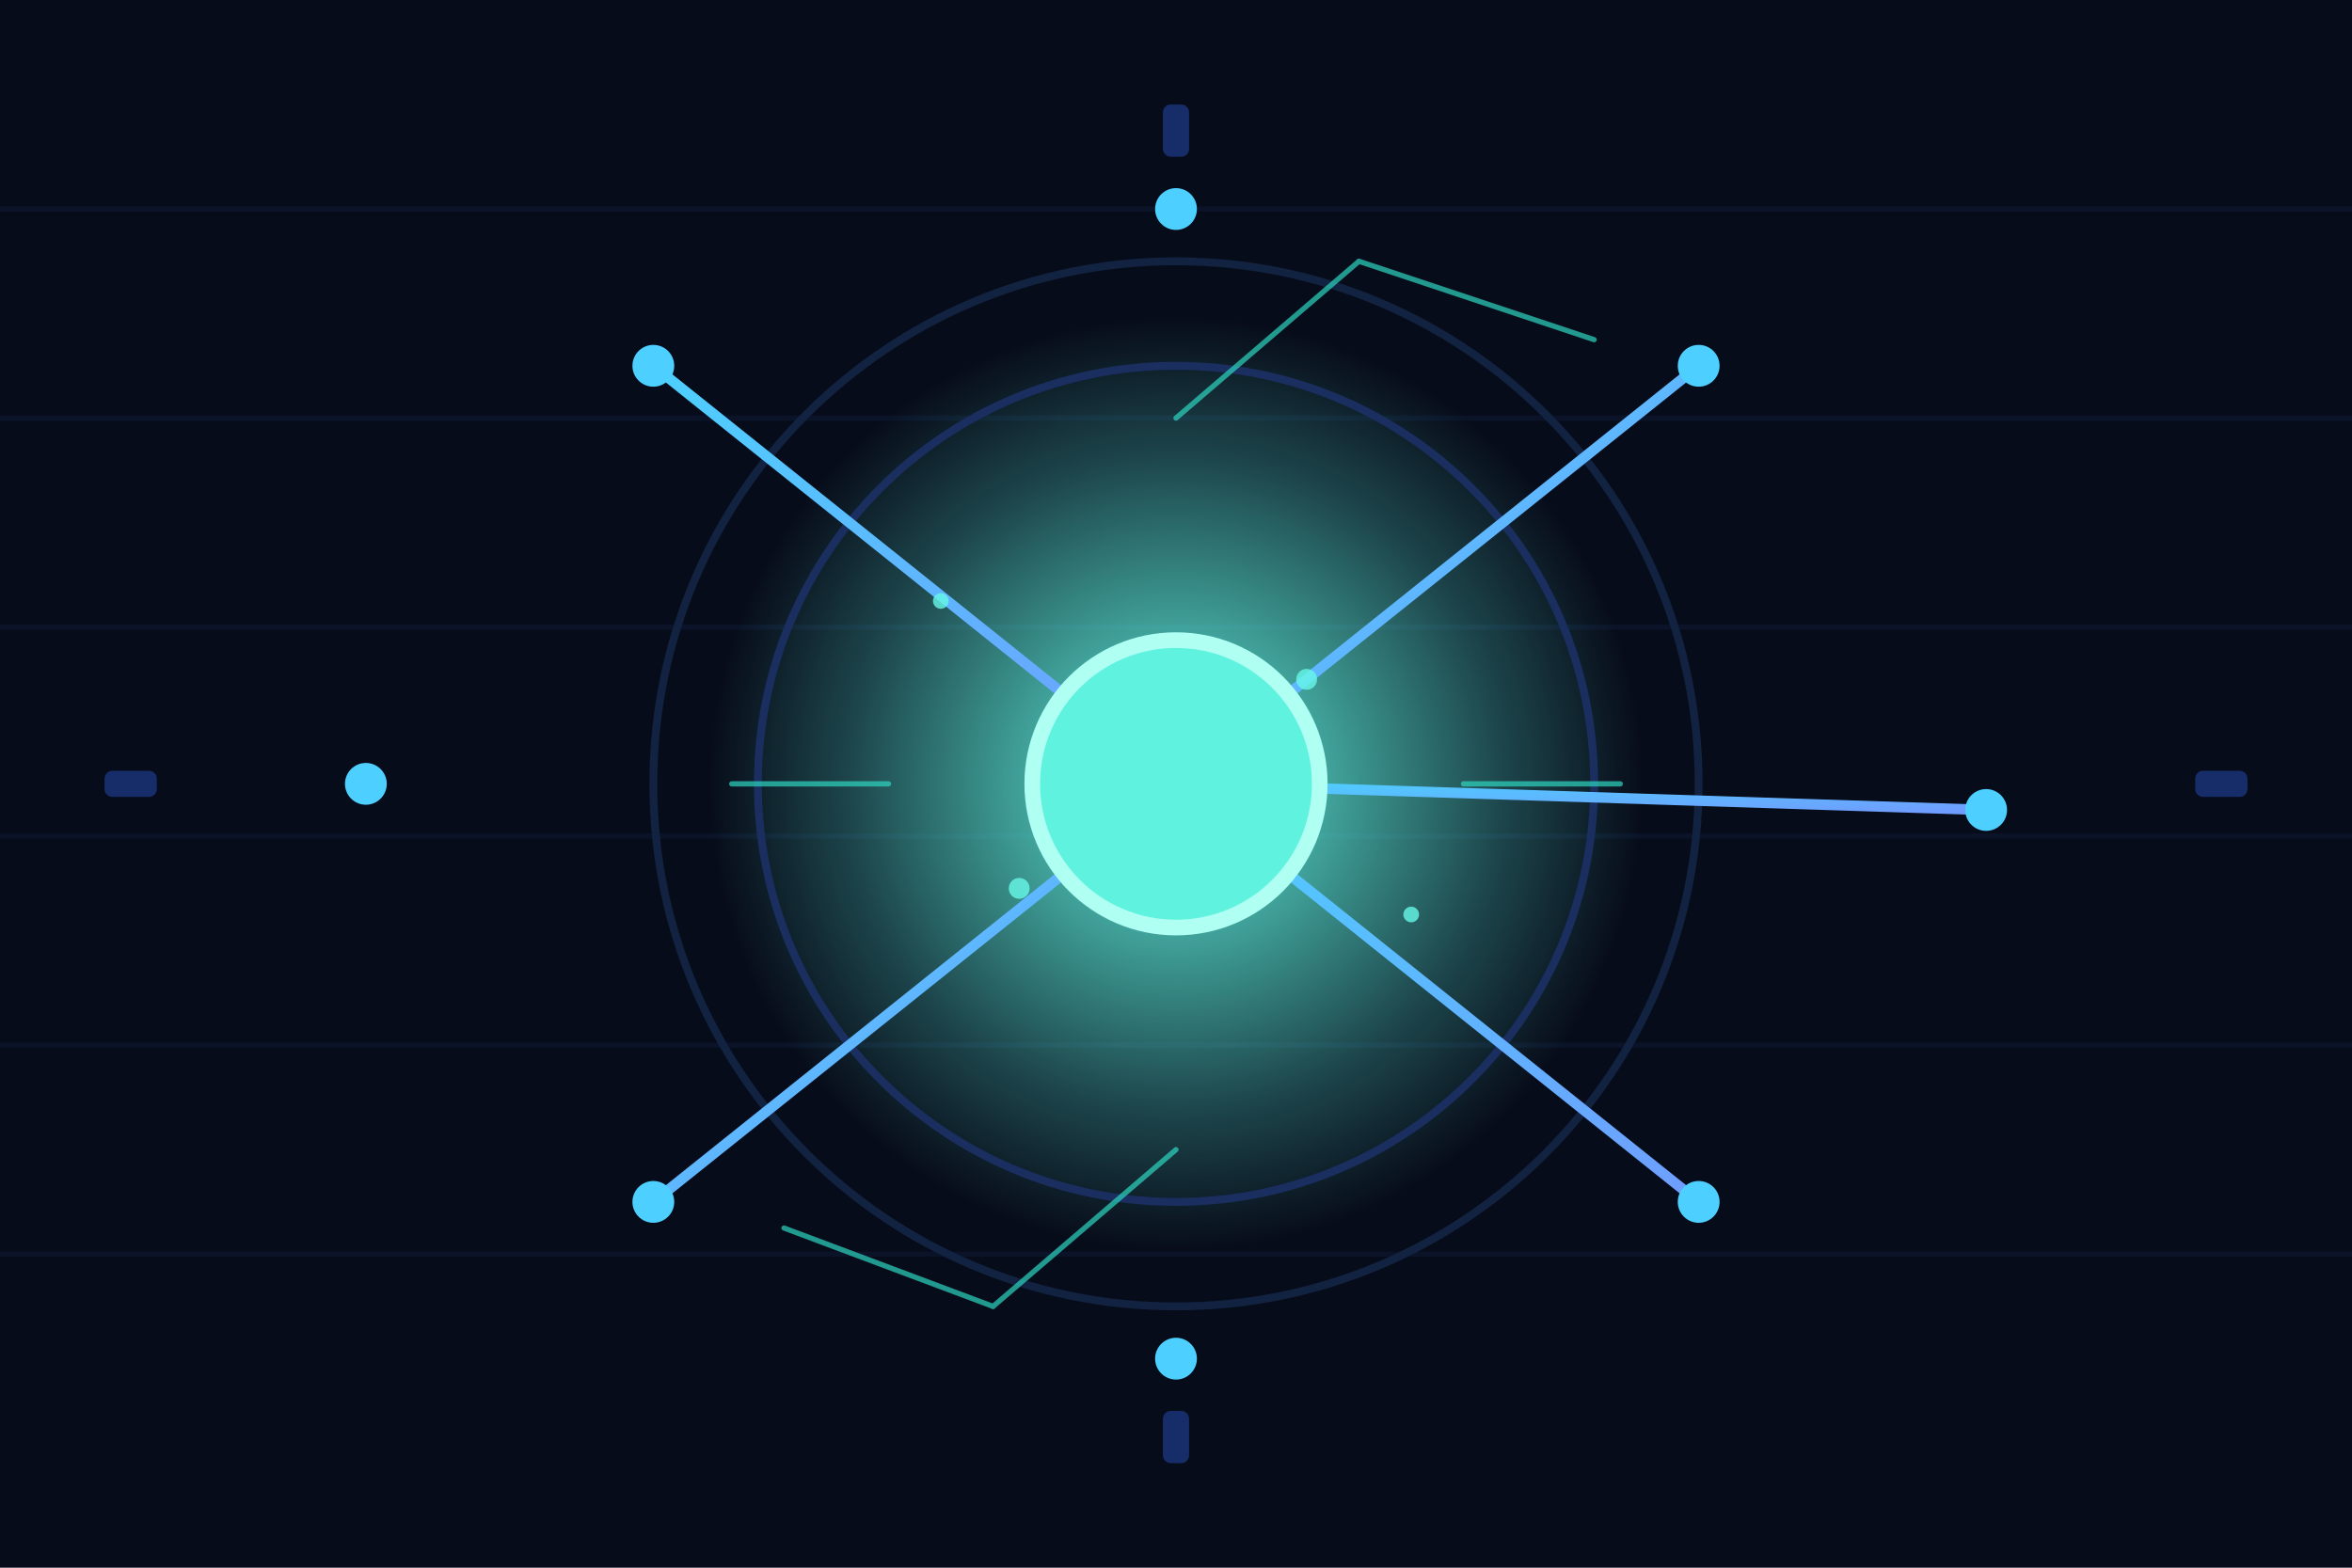
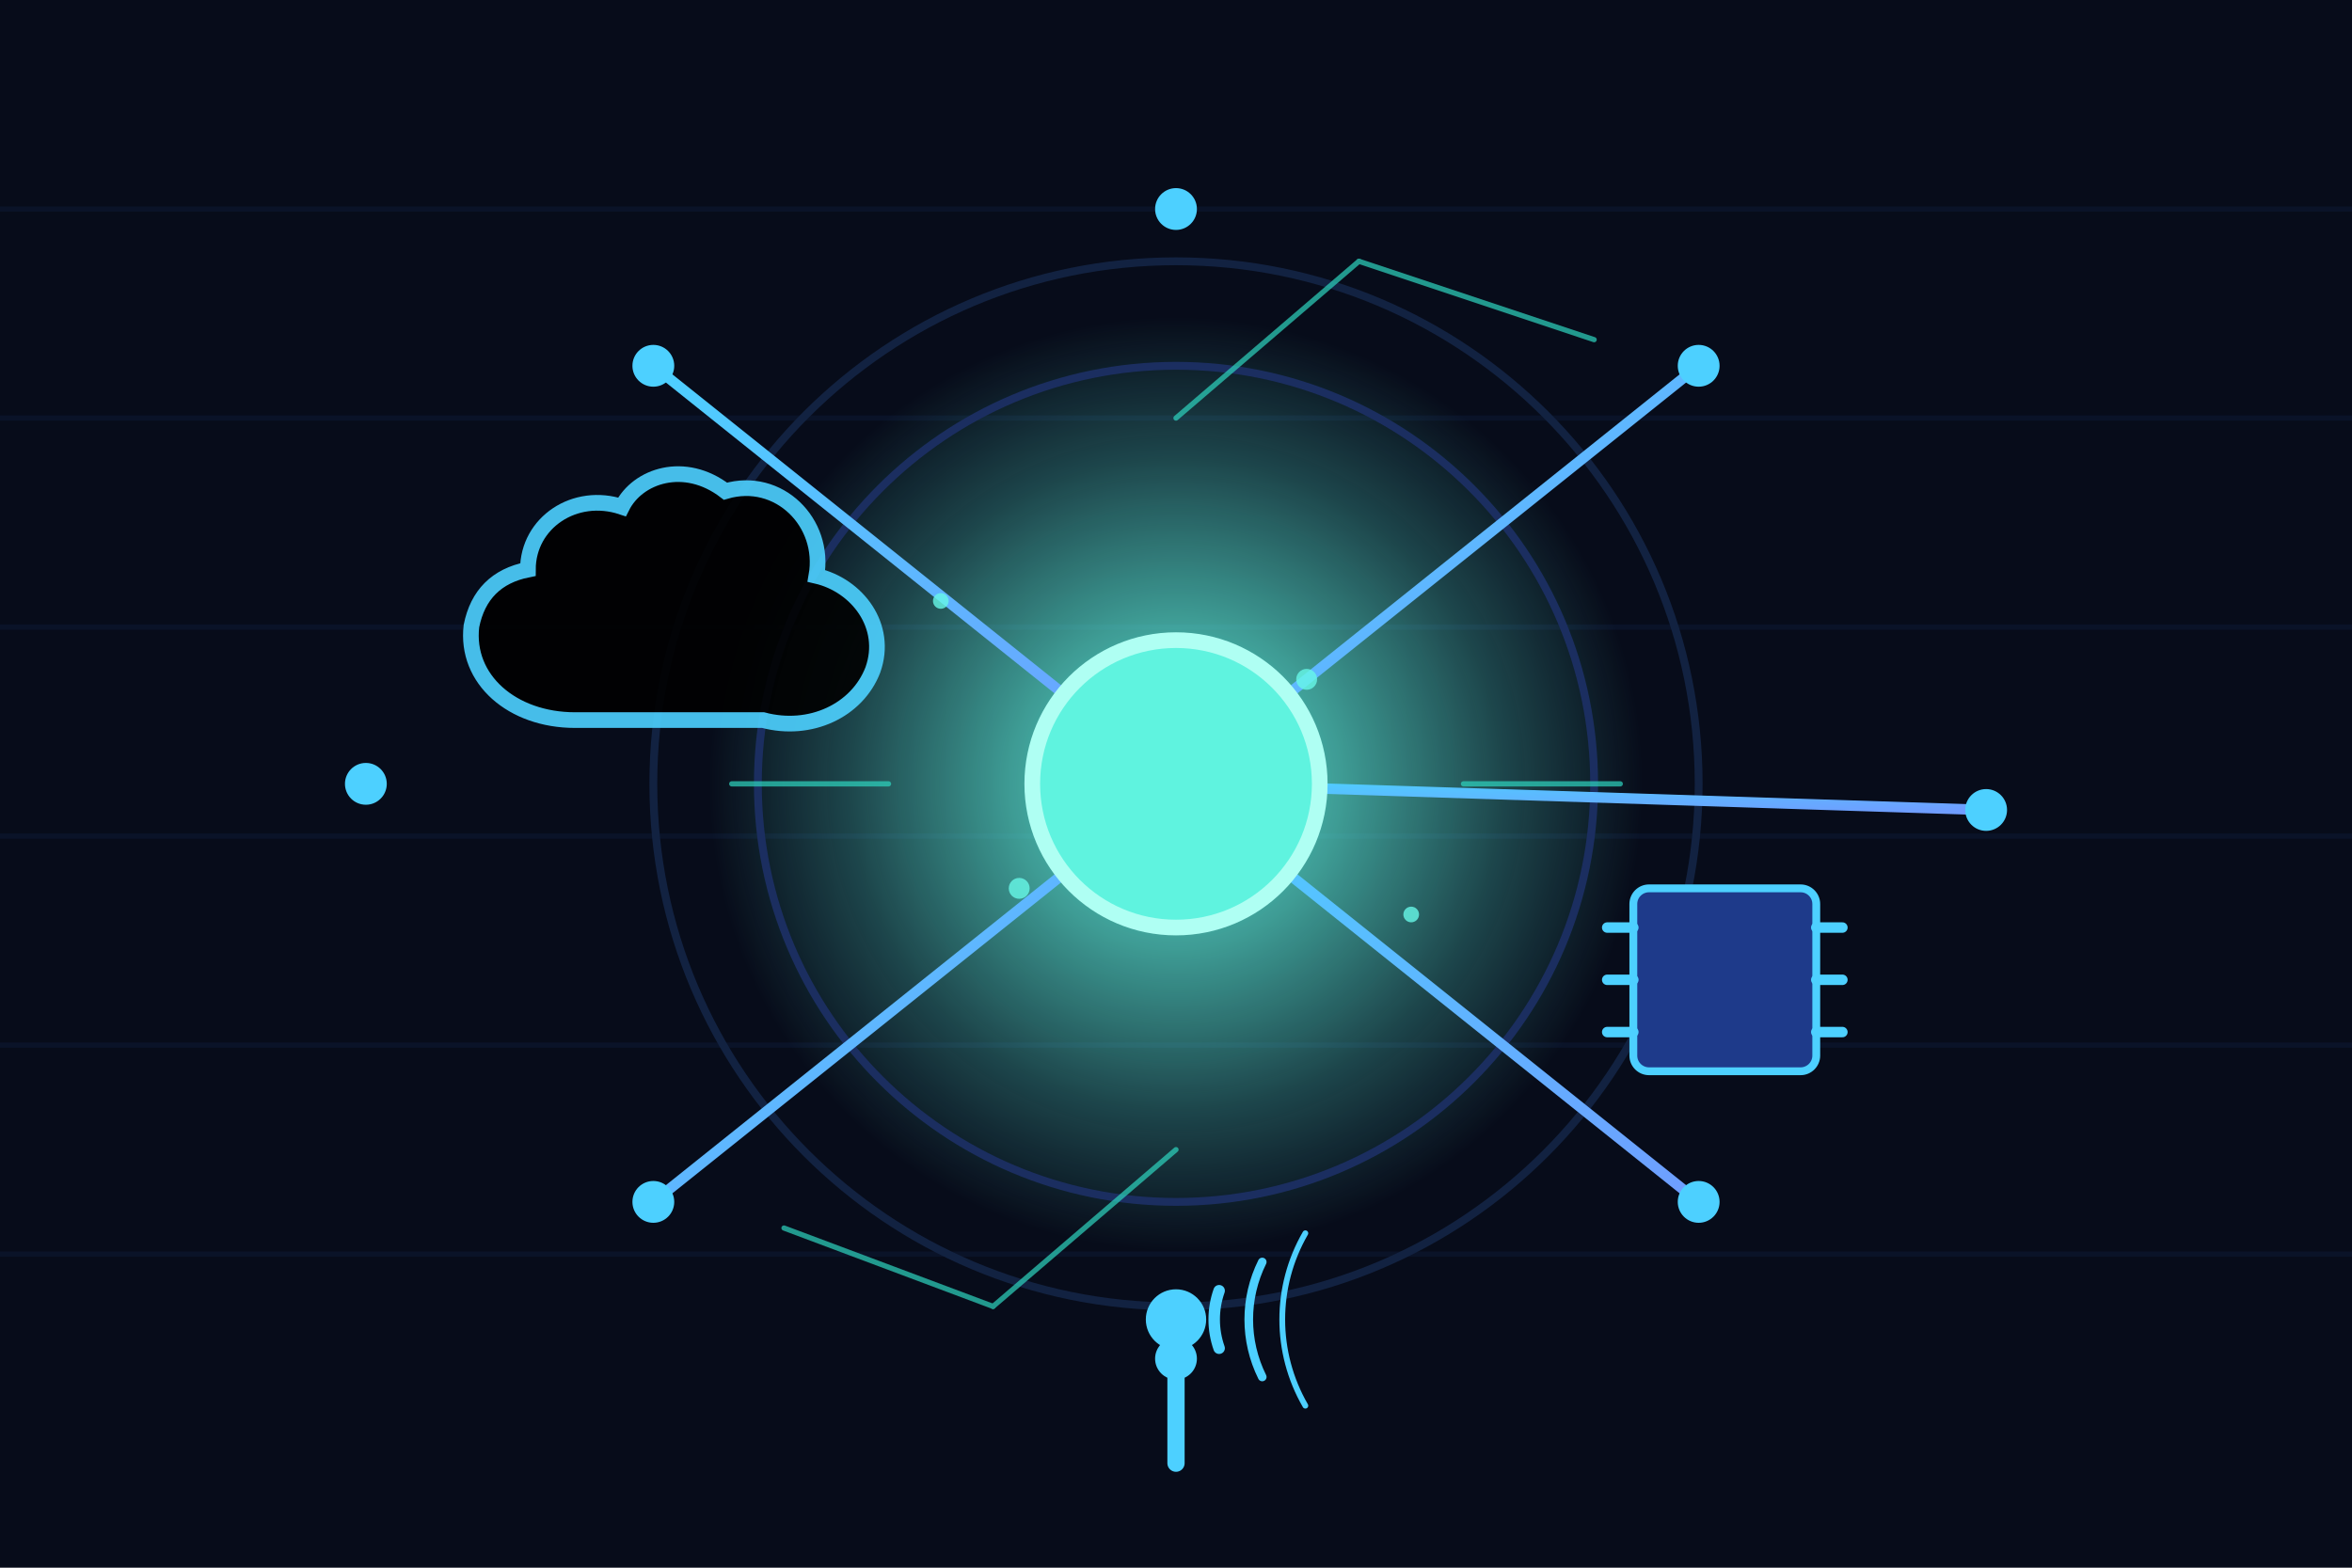
<svg xmlns="http://www.w3.org/2000/svg" width="900" height="600" viewBox="0 0 900 600">
  <rect width="100%" height="100%" fill="#070c1a" />
  <defs>
    <radialGradient id="coreGlow" cx="50%" cy="50%">
      <stop offset="0%" stop-color="#5ff3df" />
      <stop offset="70%" stop-color="rgba(95,243,223,0.25)" />
      <stop offset="100%" stop-color="rgba(95,243,223,0)" />
    </radialGradient>
    <linearGradient id="circuitGrad" x1="0" y1="0" x2="1" y2="1">
      <stop offset="0%" stop-color="#4dd0ff" />
      <stop offset="100%" stop-color="#6f9dff" />
    </linearGradient>
    <radialGradient id="ringGlow" cx="50%" cy="50%">
      <stop offset="0%" stop-color="#1f6feb" stop-opacity="0.6" />
      <stop offset="100%" stop-color="transparent" />
    </radialGradient>
  </defs>
  <g stroke="#0d1b3a" stroke-width="2" opacity="0.45">
    <line x1="0" y1="80" x2="900" y2="80" />
    <line x1="0" y1="160" x2="900" y2="160" />
    <line x1="0" y1="240" x2="900" y2="240" />
    <line x1="0" y1="320" x2="900" y2="320" />
    <line x1="0" y1="400" x2="900" y2="400" />
    <line x1="0" y1="480" x2="900" y2="480" />
  </g>
  <circle cx="450" cy="300" r="180" fill="url(#coreGlow)" />
  <circle cx="450" cy="300" r="160" stroke="#1b2e60" stroke-width="3" fill="none" />
  <circle cx="450" cy="300" r="200" stroke="#122241" stroke-width="3" fill="none" />
  <circle cx="450" cy="300" r="240" stroke="url(#ringGlow)" stroke-width="10" fill="none" opacity="0.7" />
-   <g fill="#1e3a8a" opacity="0.7">
-     <rect x="445" y="40" width="10" height="20" rx="3" />
-     <rect x="445" y="540" width="10" height="20" rx="3" />
-     <rect x="840" y="295" width="20" height="10" rx="3" />
-     <rect x="40" y="295" width="20" height="10" rx="3" />
-   </g>
  <g stroke="url(#circuitGrad)" stroke-width="4" stroke-linecap="round">
    <path d="M450 300 L450 80" />
    <path d="M450 300 L650 140" />
    <path d="M450 300 L760 310" />
    <path d="M450 300 L650 460" />
    <path d="M450 300 L450 520" />
    <path d="M450 300 L250 460" />
    <path d="M450 300 L140 300" />
    <path d="M450 300 L250 140" />
  </g>
  <g stroke="#2dd4bf" stroke-width="2" stroke-linecap="round" opacity="0.7">
    <path d="M450 160 L520 100" />
    <path d="M520 100 L610 130" />
    <path d="M450 440 L380 500" />
    <path d="M380 500 L300 470" />
    <path d="M340 300 L280 300" />
    <path d="M560 300 L620 300" />
  </g>
  <g fill="#4dd0ff">
    <circle cx="450" cy="80" r="8" />
    <circle cx="650" cy="140" r="8" />
    <circle cx="760" cy="310" r="8" />
    <circle cx="650" cy="460" r="8" />
    <circle cx="450" cy="520" r="8" />
    <circle cx="250" cy="460" r="8" />
    <circle cx="140" cy="300" r="8" />
    <circle cx="250" cy="140" r="8" />
  </g>
  <g fill="#66f7e7" opacity="0.8">
    <circle cx="500" cy="260" r="4" />
    <circle cx="480" cy="330" r="3" />
    <circle cx="410" cy="270" r="3" />
    <circle cx="390" cy="340" r="4" />
    <circle cx="540" cy="350" r="3" />
    <circle cx="360" cy="230" r="3" />
  </g>
+   <g transform="translate(130,170) scale(1.2)" stroke-width="5" stroke="#4dd0ff" opacity="0.9">
+     <path d="M60 40              C60 25,75 15,90 20              C95 10,110 5,123 15              C140 10,155 25,152 42              C165 45,175 58,170 72              C165 85,150 92,135 88              H75              C55 88,40 75,42 58              C44 48,50 42,60 40Z" />
+   </g>
+   <g transform="translate(660,375) scale(1)">
+     <rect x="-35" y="-35" width="70" height="70" rx="6" fill="#1e3a8a" stroke="#4dd0ff" stroke-width="3" />
+     <g stroke="#4dd0ff" stroke-width="4" stroke-linecap="round">
+       <line x1="-45" y1="-20" x2="-35" y2="-20" />
+       <line x1="-45" y1="0" x2="-35" y2="0" />
+       <line x1="-45" y1="20" x2="-35" y2="20" />
+       <line x1="45" y1="-20" x2="35" y2="-20" />
+       <line x1="45" y1="0" x2="35" y2="0" />
+       <line x1="45" y1="20" x2="35" y2="20" />
+     </g>
+   </g>
+   <g transform="translate(450,560) scale(1.1)" stroke="#4dd0ff" fill="none" stroke-linecap="round">
+     <line x1="0" y1="0" x2="0" y2="-40" stroke-width="6" />
+     <circle cx="0" cy="-50" r="10" fill="#4dd0ff" />
+     <path d="M15 -60 A30 30 0 0 0 15 -40" stroke-width="4" />
+     <path d="M30 -70 A45 45 0 0 0 30 -30" stroke-width="3" />
+     <path d="M45 -80 A60 60 0 0 0 45 -20" stroke-width="2" />
+   </g>
  <circle cx="450" cy="300" r="55" fill="#5ff3df" stroke="#affff3" stroke-width="6" />
</svg>
